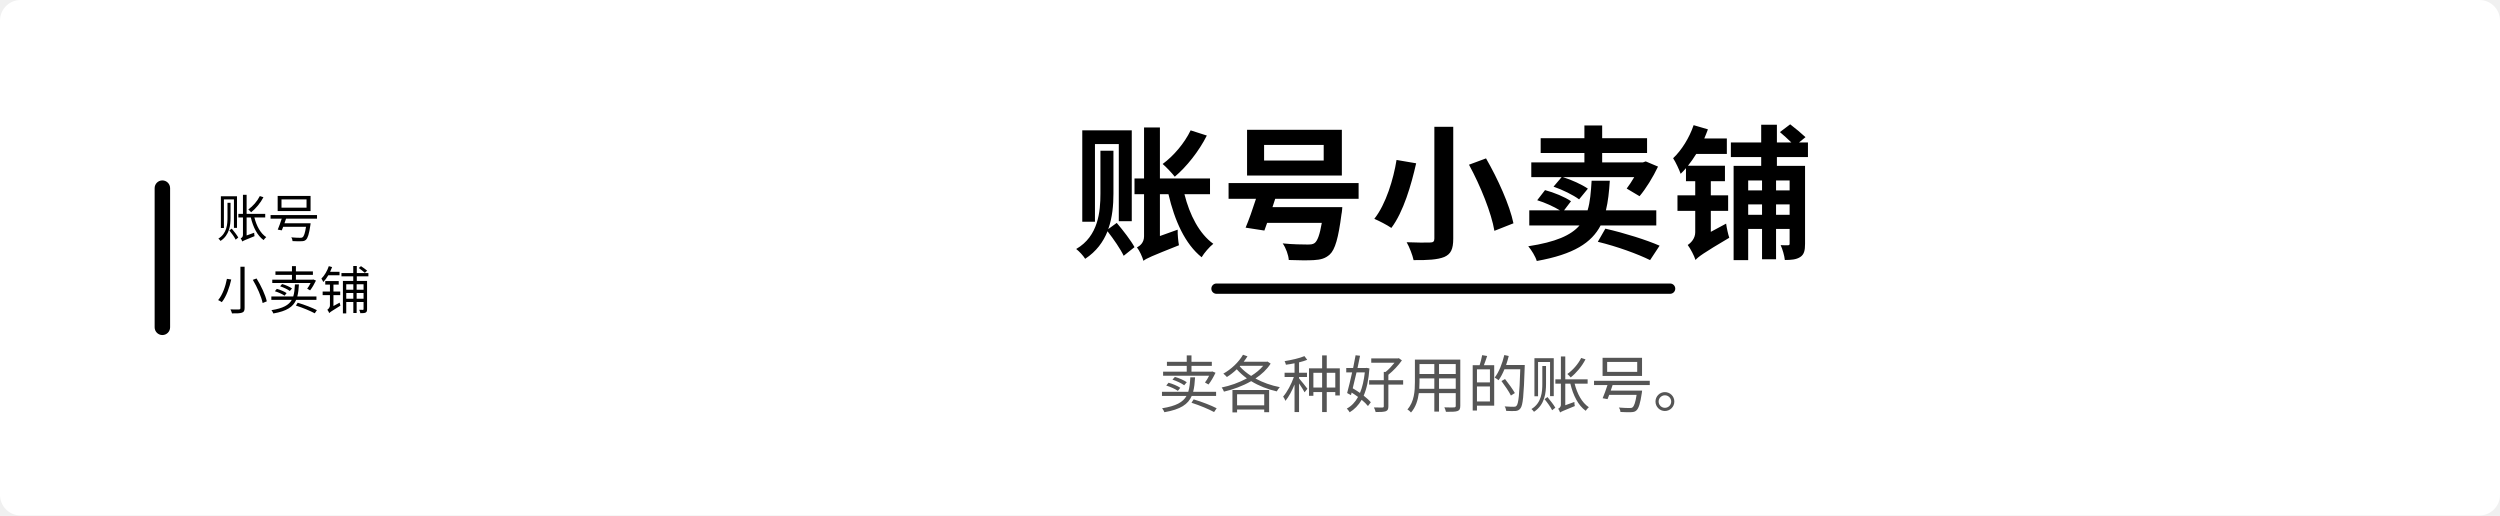
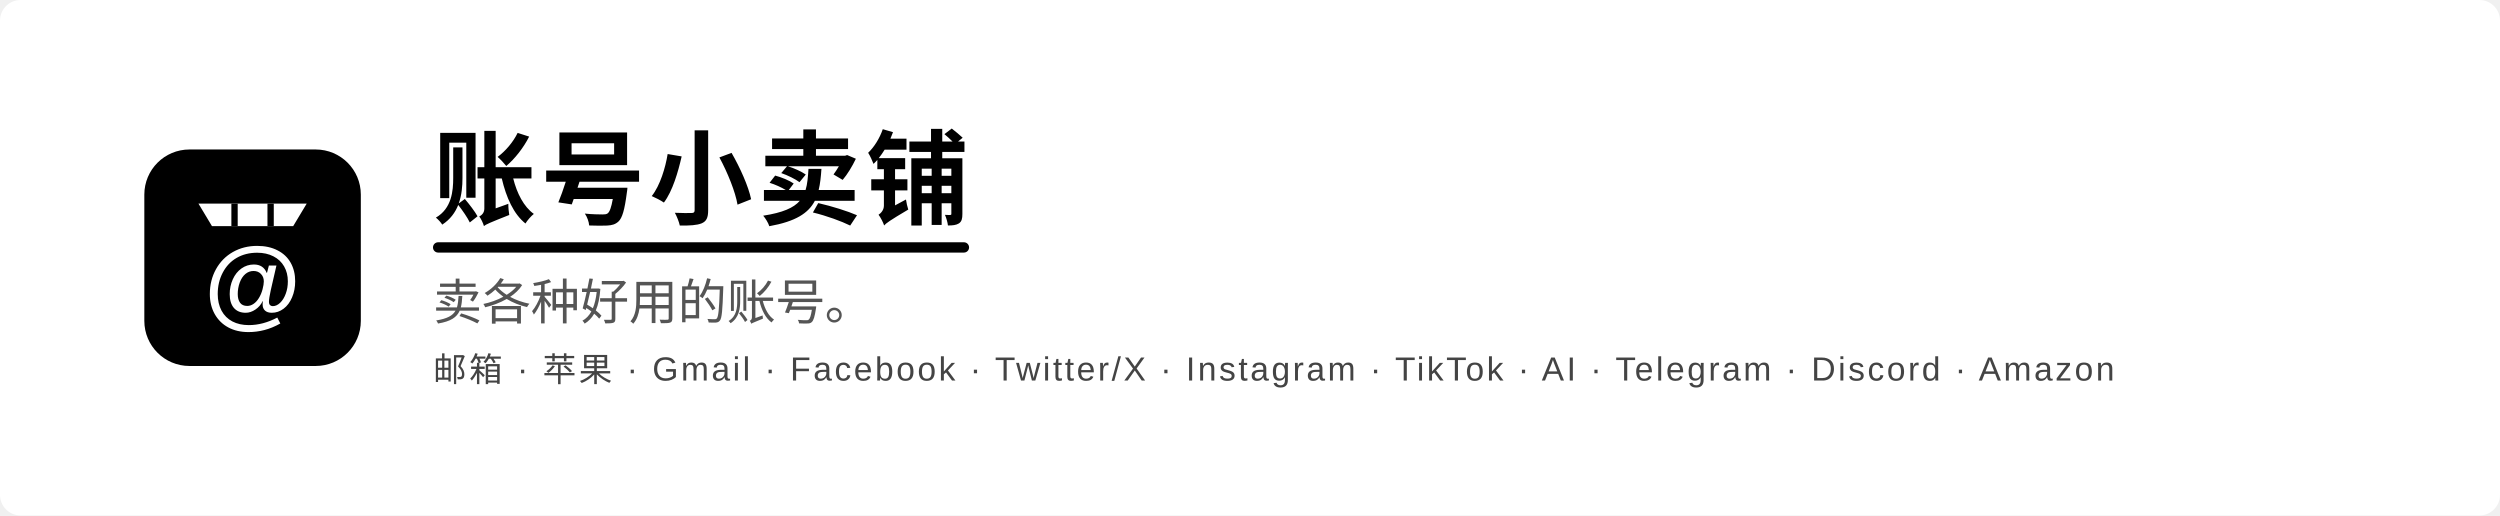
<svg xmlns="http://www.w3.org/2000/svg" width="970" height="200" viewBox="0 0 970 200">
  <rect width="970" height="200" rx="8" fill="#ffffff" />
-   <rect x="60" y="70" width="6" height="60" fill="#000000" rx="3" />
-   <text x="84" y="92" font-family="'PingFang SC','Microsoft YaHei',Arial,sans-serif" font-size="20" font-weight="400" fill="#000000">
-     账号
-   </text>
-   <text x="84" y="120" font-family="'PingFang SC','Microsoft YaHei',Arial,sans-serif" font-size="20" font-weight="400" fill="#000000">
-     小卖铺
-   </text>
-   <text x="560" y="96" font-family="'PingFang SC','Microsoft YaHei',Arial,sans-serif" font-size="56" font-weight="700" fill="#000000" text-anchor="middle" letter-spacing="2">
-     账号小卖铺
-   </text>
-   <rect x="470" y="110" width="180" height="4" fill="#000000" rx="2" />
-   <text x="560" y="158" font-family="'PingFang SC','Microsoft YaHei',Arial,sans-serif" font-size="24" font-weight="300" fill="#555555" text-anchor="middle">
-     卖各种好用的账号。
+   <g transform="translate(56,58) scale(1.75)">
+     <rect x="0" y="0" width="48" height="48" rx="10" fill="#000000" />
+     <path d="M12 12 H36 L33 17 H15 Z" fill="#ffffff" />
+     <path d="M20 12 V17 M28 12 V17" stroke="#000000" stroke-width="1.4" />
+     <text x="24" y="37" font-family="Arial, Helvetica, sans-serif" font-size="22" font-weight="700" fill="#ffffff" text-anchor="middle">@</text>
+   </g>
+   <text x="168" y="84" font-family="'PingFang SC','Microsoft YaHei',Arial,sans-serif" font-size="40" font-weight="700" fill="#000000" letter-spacing="2">账号小卖铺</text>
+   <rect x="168" y="94" width="208" height="4" fill="#000000" rx="2" />
+   <text x="168" y="124" font-family="'PingFang SC','Microsoft YaHei',Arial,sans-serif" font-size="19" font-weight="300" fill="#555555">卖各种好用的账号。
    <animate attributeName="opacity" values="0.7;1;0.7" dur="3s" repeatCount="indefinite" />
  </text>
+   <text x="168" y="148" font-family="'PingFang SC','Microsoft YaHei',Arial,sans-serif" font-size="13" font-weight="400" fill="#444444" letter-spacing="1">邮箱 · 苹果 · Gmail · Facebook · Twitter/X · Instagram · TikTok · AI · Telegram · Discord · Amazon</text>
</svg>
